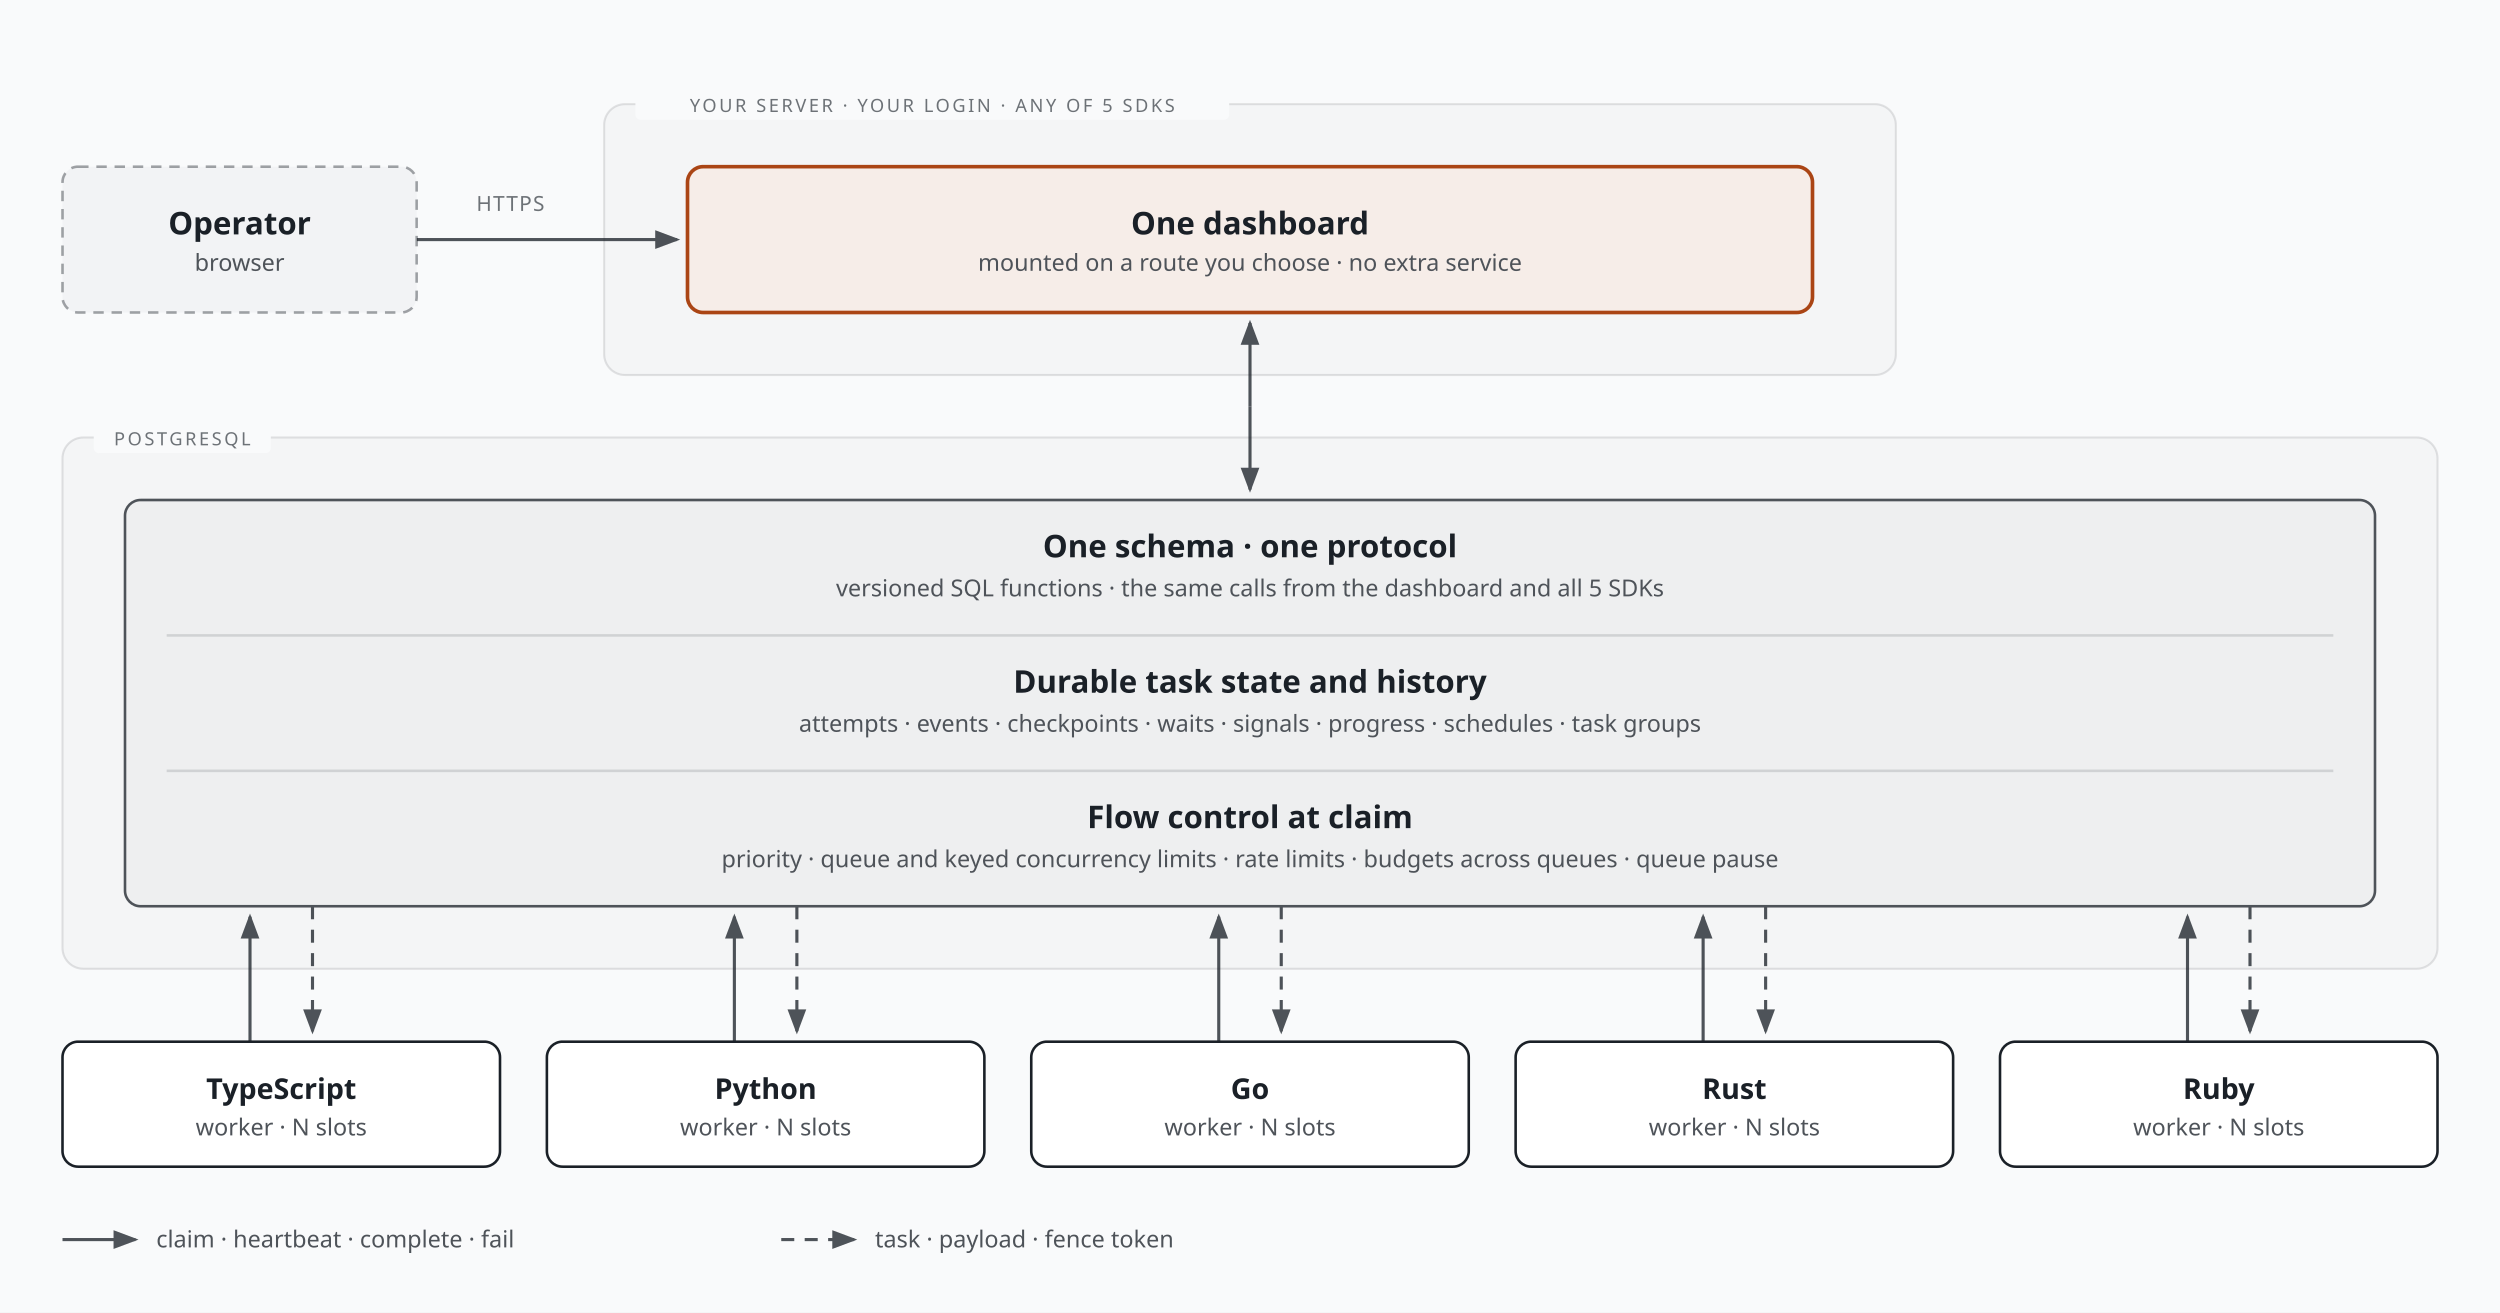
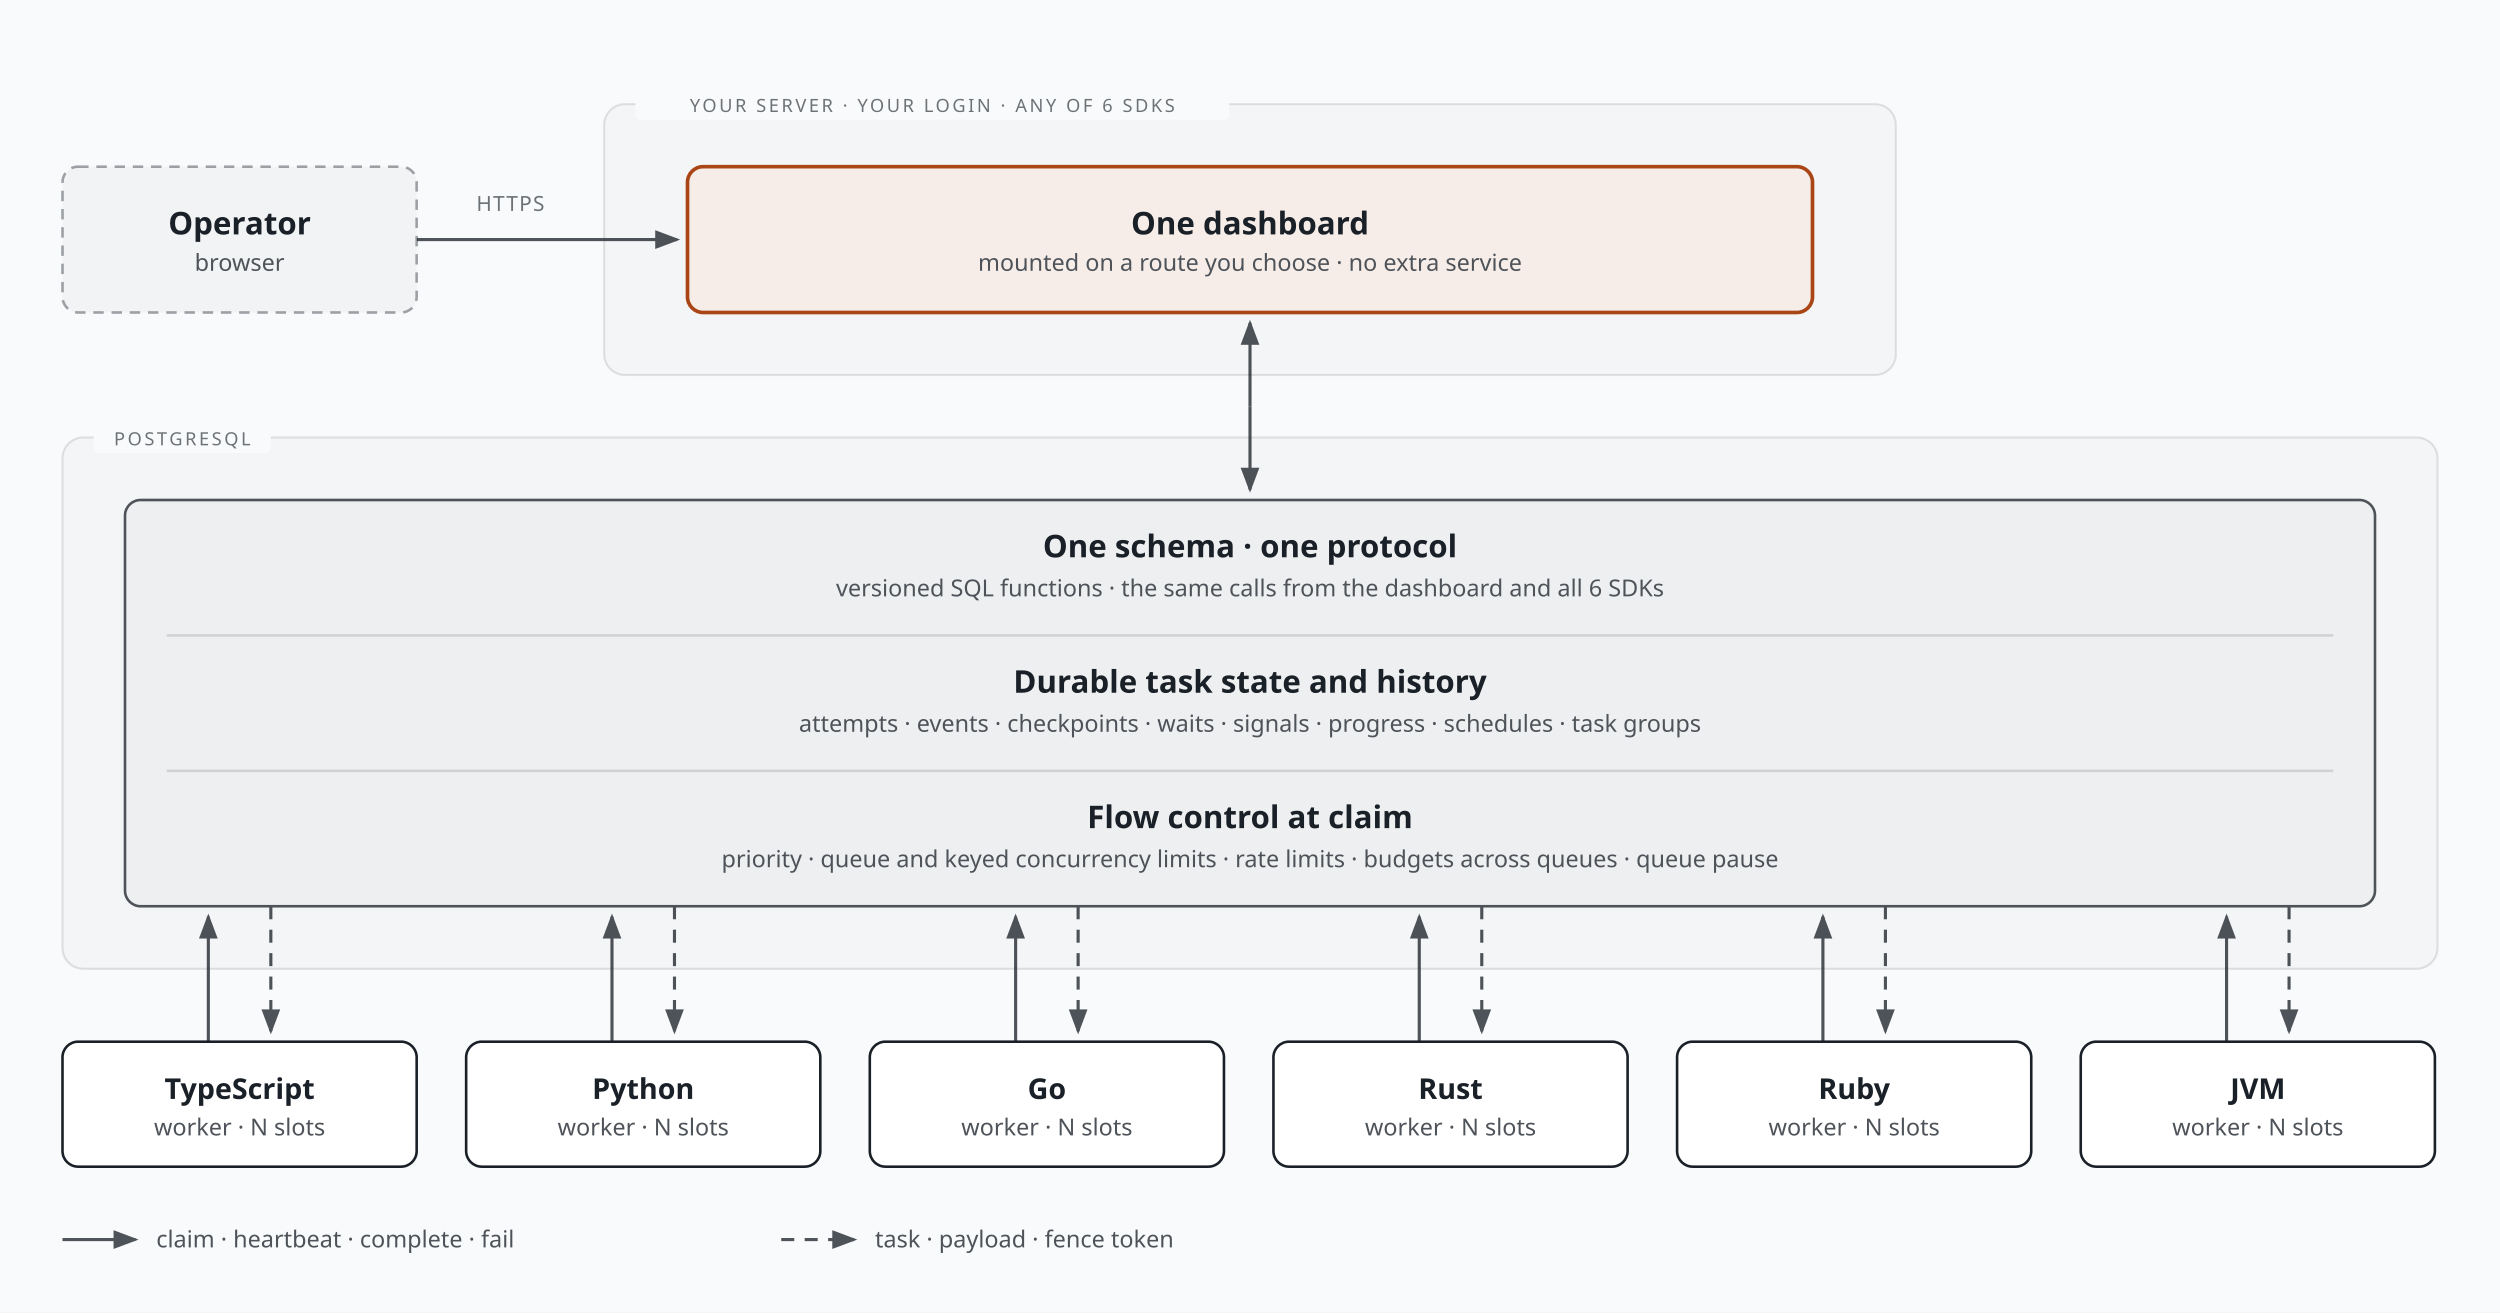
<svg xmlns="http://www.w3.org/2000/svg" viewBox="0 0 960 504" width="960" height="504" role="img" aria-labelledby="readme-overview-light-title readme-overview-light-desc">
  <defs>
    <marker id="arrow-light" markerWidth="8" markerHeight="6" refX="7" refY="3" orient="auto">
      <polygon points="0 0, 8 3, 0 6" fill="#4e5359" />
    </marker>
  </defs>
  <rect width="960" height="504" fill="#f9fafb" />
  <path d="M 160,92 H 260" fill="none" stroke="#4e5359" stroke-width="1.2" marker-end="url(#arrow-light)" />
  <path d="M 480,156 V 188" fill="none" stroke="#4e5359" stroke-width="1.2" marker-end="url(#arrow-light)" />
  <path d="M 480,156 V 124" fill="none" stroke="#4e5359" stroke-width="1.2" marker-end="url(#arrow-light)" />
-   <path d="M 96,400 V 352" fill="none" stroke="#4e5359" stroke-width="1.2" marker-end="url(#arrow-light)" />
-   <path d="M 120,348 V 396" fill="none" stroke="#4e5359" stroke-width="1.2" stroke-dasharray="5,4" marker-end="url(#arrow-light)" />
-   <path d="M 282,400 V 352" fill="none" stroke="#4e5359" stroke-width="1.2" marker-end="url(#arrow-light)" />
-   <path d="M 306,348 V 396" fill="none" stroke="#4e5359" stroke-width="1.2" stroke-dasharray="5,4" marker-end="url(#arrow-light)" />
-   <path d="M 468,400 V 352" fill="none" stroke="#4e5359" stroke-width="1.2" marker-end="url(#arrow-light)" />
-   <path d="M 492,348 V 396" fill="none" stroke="#4e5359" stroke-width="1.2" stroke-dasharray="5,4" marker-end="url(#arrow-light)" />
-   <path d="M 654,400 V 352" fill="none" stroke="#4e5359" stroke-width="1.2" marker-end="url(#arrow-light)" />
-   <path d="M 678,348 V 396" fill="none" stroke="#4e5359" stroke-width="1.2" stroke-dasharray="5,4" marker-end="url(#arrow-light)" />
-   <path d="M 840,400 V 352" fill="none" stroke="#4e5359" stroke-width="1.2" marker-end="url(#arrow-light)" />
-   <path d="M 864,348 V 396" fill="none" stroke="#4e5359" stroke-width="1.2" stroke-dasharray="5,4" marker-end="url(#arrow-light)" />
+   <path d="M 80,400 V 352" fill="none" stroke="#4e5359" stroke-width="1.2" marker-end="url(#arrow-light)" />
+   <path d="M 104,348 V 396" fill="none" stroke="#4e5359" stroke-width="1.2" stroke-dasharray="5,4" marker-end="url(#arrow-light)" />
+   <path d="M 235,400 V 352" fill="none" stroke="#4e5359" stroke-width="1.2" marker-end="url(#arrow-light)" />
+   <path d="M 259,348 V 396" fill="none" stroke="#4e5359" stroke-width="1.2" stroke-dasharray="5,4" marker-end="url(#arrow-light)" />
+   <path d="M 390,400 V 352" fill="none" stroke="#4e5359" stroke-width="1.2" marker-end="url(#arrow-light)" />
+   <path d="M 414,348 V 396" fill="none" stroke="#4e5359" stroke-width="1.2" stroke-dasharray="5,4" marker-end="url(#arrow-light)" />
+   <path d="M 545,400 V 352" fill="none" stroke="#4e5359" stroke-width="1.2" marker-end="url(#arrow-light)" />
+   <path d="M 569,348 V 396" fill="none" stroke="#4e5359" stroke-width="1.2" stroke-dasharray="5,4" marker-end="url(#arrow-light)" />
+   <path d="M 700,400 V 352" fill="none" stroke="#4e5359" stroke-width="1.2" marker-end="url(#arrow-light)" />
+   <path d="M 724,348 V 396" fill="none" stroke="#4e5359" stroke-width="1.2" stroke-dasharray="5,4" marker-end="url(#arrow-light)" />
+   <path d="M 855,400 V 352" fill="none" stroke="#4e5359" stroke-width="1.2" marker-end="url(#arrow-light)" />
+   <path d="M 879,348 V 396" fill="none" stroke="#4e5359" stroke-width="1.2" stroke-dasharray="5,4" marker-end="url(#arrow-light)" />
  <rect x="232" y="40" width="496" height="104" rx="8" fill="rgba(26,32,39,0.02)" stroke="rgba(26,32,39,0.12)" stroke-width="0.8" />
  <rect x="244" y="34" width="228" height="12" rx="2" fill="#f9fafb" />
-   <text x="358" y="43" fill="#6d7277" font-size="7" font-family="Geist Mono" text-anchor="middle" letter-spacing="0.14em">YOUR SERVER · YOUR LOGIN · ANY OF 5 SDKS</text>
+   <text x="358" y="43" fill="#6d7277" font-size="7" font-family="Geist Mono" text-anchor="middle" letter-spacing="0.14em">YOUR SERVER · YOUR LOGIN · ANY OF 6 SDKS</text>
  <rect x="24" y="168" width="912" height="204" rx="8" fill="rgba(26,32,39,0.02)" stroke="rgba(26,32,39,0.12)" stroke-width="0.8" />
  <rect x="36" y="162" width="68" height="12" rx="2" fill="#f9fafb" />
  <text x="70" y="171" fill="#6d7277" font-size="7" font-family="Geist Mono" text-anchor="middle" letter-spacing="0.14em">POSTGRESQL</text>
  <rect x="24" y="64" width="136" height="56" rx="6" fill="#f9fafb" />
  <rect x="24" y="64" width="136" height="56" rx="6" fill="rgba(26,32,39,0.03)" stroke="rgba(26,32,39,0.4)" stroke-width="1" stroke-dasharray="4,3" />
  <text x="92" y="90" fill="#1a2027" font-size="12" font-weight="600" font-family="Geist" text-anchor="middle">Operator</text>
  <text x="92" y="104" fill="#4e5359" font-size="9" font-family="Geist Mono" text-anchor="middle">browser</text>
  <rect x="264" y="64" width="432" height="56" rx="6" fill="#f9fafb" />
  <rect x="264" y="64" width="432" height="56" rx="6" fill="rgba(213,92,19,0.08)" stroke="#aa4515" stroke-width="1.4" />
  <text x="480" y="90" fill="#1a2027" font-size="12" font-weight="600" font-family="Geist" text-anchor="middle">One dashboard</text>
  <text x="480" y="104" fill="#4e5359" font-size="9" font-family="Geist Mono" text-anchor="middle">mounted on a route you choose · no extra service</text>
  <rect x="48" y="192" width="864" height="156" rx="6" fill="#f9fafb" />
  <rect x="48" y="192" width="864" height="156" rx="6" fill="rgba(26,32,39,0.05)" stroke="#4e5359" stroke-width="1" />
  <line x1="64" y1="244" x2="896" y2="244" stroke="rgba(26,32,39,0.14)" />
  <line x1="64" y1="296" x2="896" y2="296" stroke="rgba(26,32,39,0.14)" />
  <text x="480" y="214" fill="#1a2027" font-size="12" font-family="Geist" font-weight="600" text-anchor="middle">One schema · one protocol</text>
-   <text x="480" y="229" fill="#4e5359" font-size="9" font-family="Geist Mono" font-weight="400" text-anchor="middle">versioned SQL functions · the same calls from the dashboard and all 5 SDKs</text>
+   <text x="480" y="229" fill="#4e5359" font-size="9" font-family="Geist Mono" font-weight="400" text-anchor="middle">versioned SQL functions · the same calls from the dashboard and all 6 SDKs</text>
  <text x="480" y="266" fill="#1a2027" font-size="12" font-family="Geist" font-weight="600" text-anchor="middle">Durable task state and history</text>
  <text x="480" y="281" fill="#4e5359" font-size="9" font-family="Geist Mono" font-weight="400" text-anchor="middle">attempts · events · checkpoints · waits · signals · progress · schedules · task groups</text>
  <text x="480" y="318" fill="#1a2027" font-size="12" font-family="Geist" font-weight="600" text-anchor="middle">Flow control at claim</text>
  <text x="480" y="333" fill="#4e5359" font-size="9" font-family="Geist Mono" font-weight="400" text-anchor="middle">priority · queue and keyed concurrency limits · rate limits · budgets across queues · queue pause</text>
-   <rect x="24" y="400" width="168" height="48" rx="6" fill="#f9fafb" />
-   <rect x="24" y="400" width="168" height="48" rx="6" fill="#ffffff" stroke="#1a2027" stroke-width="1" />
-   <text x="108" y="422" fill="#1a2027" font-size="11" font-weight="600" font-family="Geist" text-anchor="middle">TypeScript</text>
-   <text x="108" y="436" fill="#4e5359" font-size="9" font-family="Geist Mono" text-anchor="middle">worker · N slots</text>
-   <rect x="210" y="400" width="168" height="48" rx="6" fill="#f9fafb" />
-   <rect x="210" y="400" width="168" height="48" rx="6" fill="#ffffff" stroke="#1a2027" stroke-width="1" />
-   <text x="294" y="422" fill="#1a2027" font-size="11" font-weight="600" font-family="Geist" text-anchor="middle">Python</text>
-   <text x="294" y="436" fill="#4e5359" font-size="9" font-family="Geist Mono" text-anchor="middle">worker · N slots</text>
-   <rect x="396" y="400" width="168" height="48" rx="6" fill="#f9fafb" />
-   <rect x="396" y="400" width="168" height="48" rx="6" fill="#ffffff" stroke="#1a2027" stroke-width="1" />
-   <text x="480" y="422" fill="#1a2027" font-size="11" font-weight="600" font-family="Geist" text-anchor="middle">Go</text>
-   <text x="480" y="436" fill="#4e5359" font-size="9" font-family="Geist Mono" text-anchor="middle">worker · N slots</text>
-   <rect x="582" y="400" width="168" height="48" rx="6" fill="#f9fafb" />
-   <rect x="582" y="400" width="168" height="48" rx="6" fill="#ffffff" stroke="#1a2027" stroke-width="1" />
-   <text x="666" y="422" fill="#1a2027" font-size="11" font-weight="600" font-family="Geist" text-anchor="middle">Rust</text>
-   <text x="666" y="436" fill="#4e5359" font-size="9" font-family="Geist Mono" text-anchor="middle">worker · N slots</text>
-   <rect x="768" y="400" width="168" height="48" rx="6" fill="#f9fafb" />
-   <rect x="768" y="400" width="168" height="48" rx="6" fill="#ffffff" stroke="#1a2027" stroke-width="1" />
-   <text x="852" y="422" fill="#1a2027" font-size="11" font-weight="600" font-family="Geist" text-anchor="middle">Ruby</text>
-   <text x="852" y="436" fill="#4e5359" font-size="9" font-family="Geist Mono" text-anchor="middle">worker · N slots</text>
+   <rect x="24" y="400" width="136" height="48" rx="6" fill="#f9fafb" />
+   <rect x="24" y="400" width="136" height="48" rx="6" fill="#ffffff" stroke="#1a2027" stroke-width="1" />
+   <text x="92" y="422" fill="#1a2027" font-size="11" font-weight="600" font-family="Geist" text-anchor="middle">TypeScript</text>
+   <text x="92" y="436" fill="#4e5359" font-size="9" font-family="Geist Mono" text-anchor="middle">worker · N slots</text>
+   <rect x="179" y="400" width="136" height="48" rx="6" fill="#f9fafb" />
+   <rect x="179" y="400" width="136" height="48" rx="6" fill="#ffffff" stroke="#1a2027" stroke-width="1" />
+   <text x="247" y="422" fill="#1a2027" font-size="11" font-weight="600" font-family="Geist" text-anchor="middle">Python</text>
+   <text x="247" y="436" fill="#4e5359" font-size="9" font-family="Geist Mono" text-anchor="middle">worker · N slots</text>
+   <rect x="334" y="400" width="136" height="48" rx="6" fill="#f9fafb" />
+   <rect x="334" y="400" width="136" height="48" rx="6" fill="#ffffff" stroke="#1a2027" stroke-width="1" />
+   <text x="402" y="422" fill="#1a2027" font-size="11" font-weight="600" font-family="Geist" text-anchor="middle">Go</text>
+   <text x="402" y="436" fill="#4e5359" font-size="9" font-family="Geist Mono" text-anchor="middle">worker · N slots</text>
+   <rect x="489" y="400" width="136" height="48" rx="6" fill="#f9fafb" />
+   <rect x="489" y="400" width="136" height="48" rx="6" fill="#ffffff" stroke="#1a2027" stroke-width="1" />
+   <text x="557" y="422" fill="#1a2027" font-size="11" font-weight="600" font-family="Geist" text-anchor="middle">Rust</text>
+   <text x="557" y="436" fill="#4e5359" font-size="9" font-family="Geist Mono" text-anchor="middle">worker · N slots</text>
+   <rect x="644" y="400" width="136" height="48" rx="6" fill="#f9fafb" />
+   <rect x="644" y="400" width="136" height="48" rx="6" fill="#ffffff" stroke="#1a2027" stroke-width="1" />
+   <text x="712" y="422" fill="#1a2027" font-size="11" font-weight="600" font-family="Geist" text-anchor="middle">Ruby</text>
+   <text x="712" y="436" fill="#4e5359" font-size="9" font-family="Geist Mono" text-anchor="middle">worker · N slots</text>
+   <rect x="799" y="400" width="136" height="48" rx="6" fill="#f9fafb" />
+   <rect x="799" y="400" width="136" height="48" rx="6" fill="#ffffff" stroke="#1a2027" stroke-width="1" />
+   <text x="867" y="422" fill="#1a2027" font-size="11" font-weight="600" font-family="Geist" text-anchor="middle">JVM</text>
+   <text x="867" y="436" fill="#4e5359" font-size="9" font-family="Geist Mono" text-anchor="middle">worker · N slots</text>
  <rect x="176" y="72" width="40" height="12" rx="2" fill="#f9fafb" />
  <text x="196" y="81" fill="#6d7277" font-size="8" font-family="Geist Mono" text-anchor="middle" letter-spacing="0.06em">HTTPS</text>
  <path d="M 24,476 H 52" fill="none" stroke="#4e5359" stroke-width="1.2" marker-end="url(#arrow-light)" />
  <text x="60" y="479" fill="#4e5359" font-size="9" font-family="Geist Mono">claim · heartbeat · complete · fail</text>
  <path d="M 300,476 H 328" fill="none" stroke="#4e5359" stroke-width="1.2" stroke-dasharray="5,4" marker-end="url(#arrow-light)" />
  <text x="336" y="479" fill="#4e5359" font-size="9" font-family="Geist Mono">task · payload · fence token</text>
</svg>
